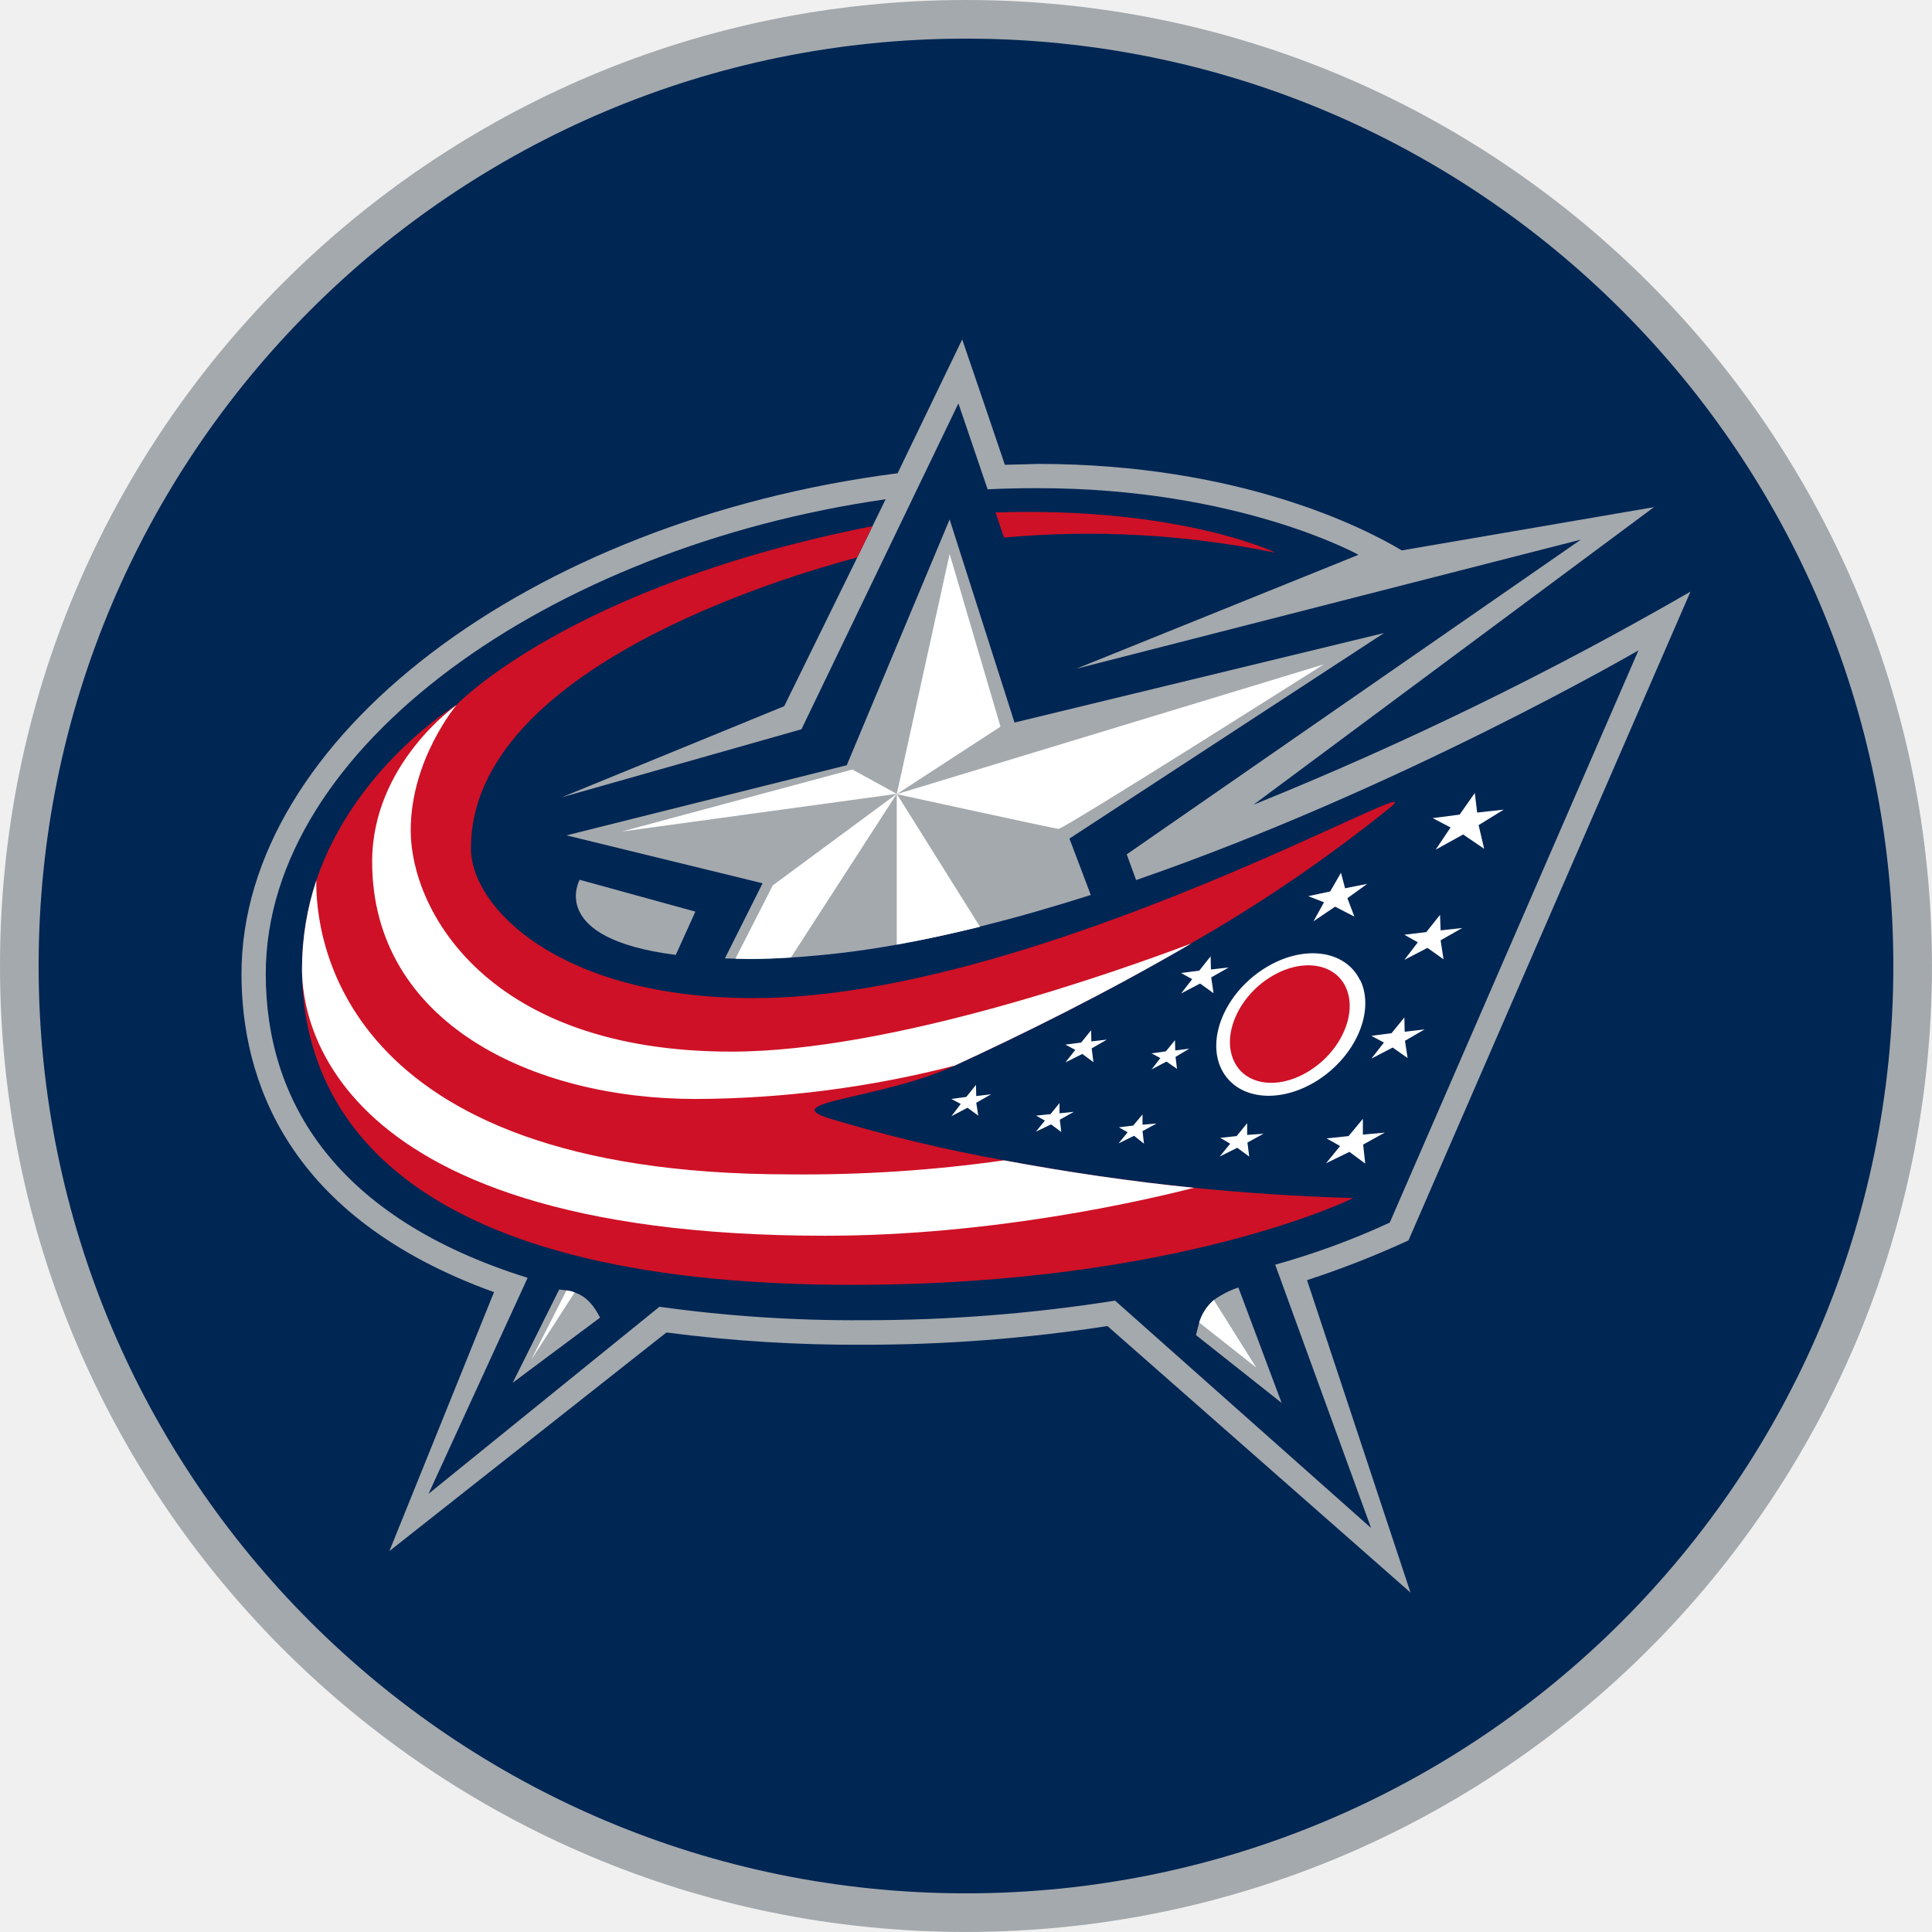
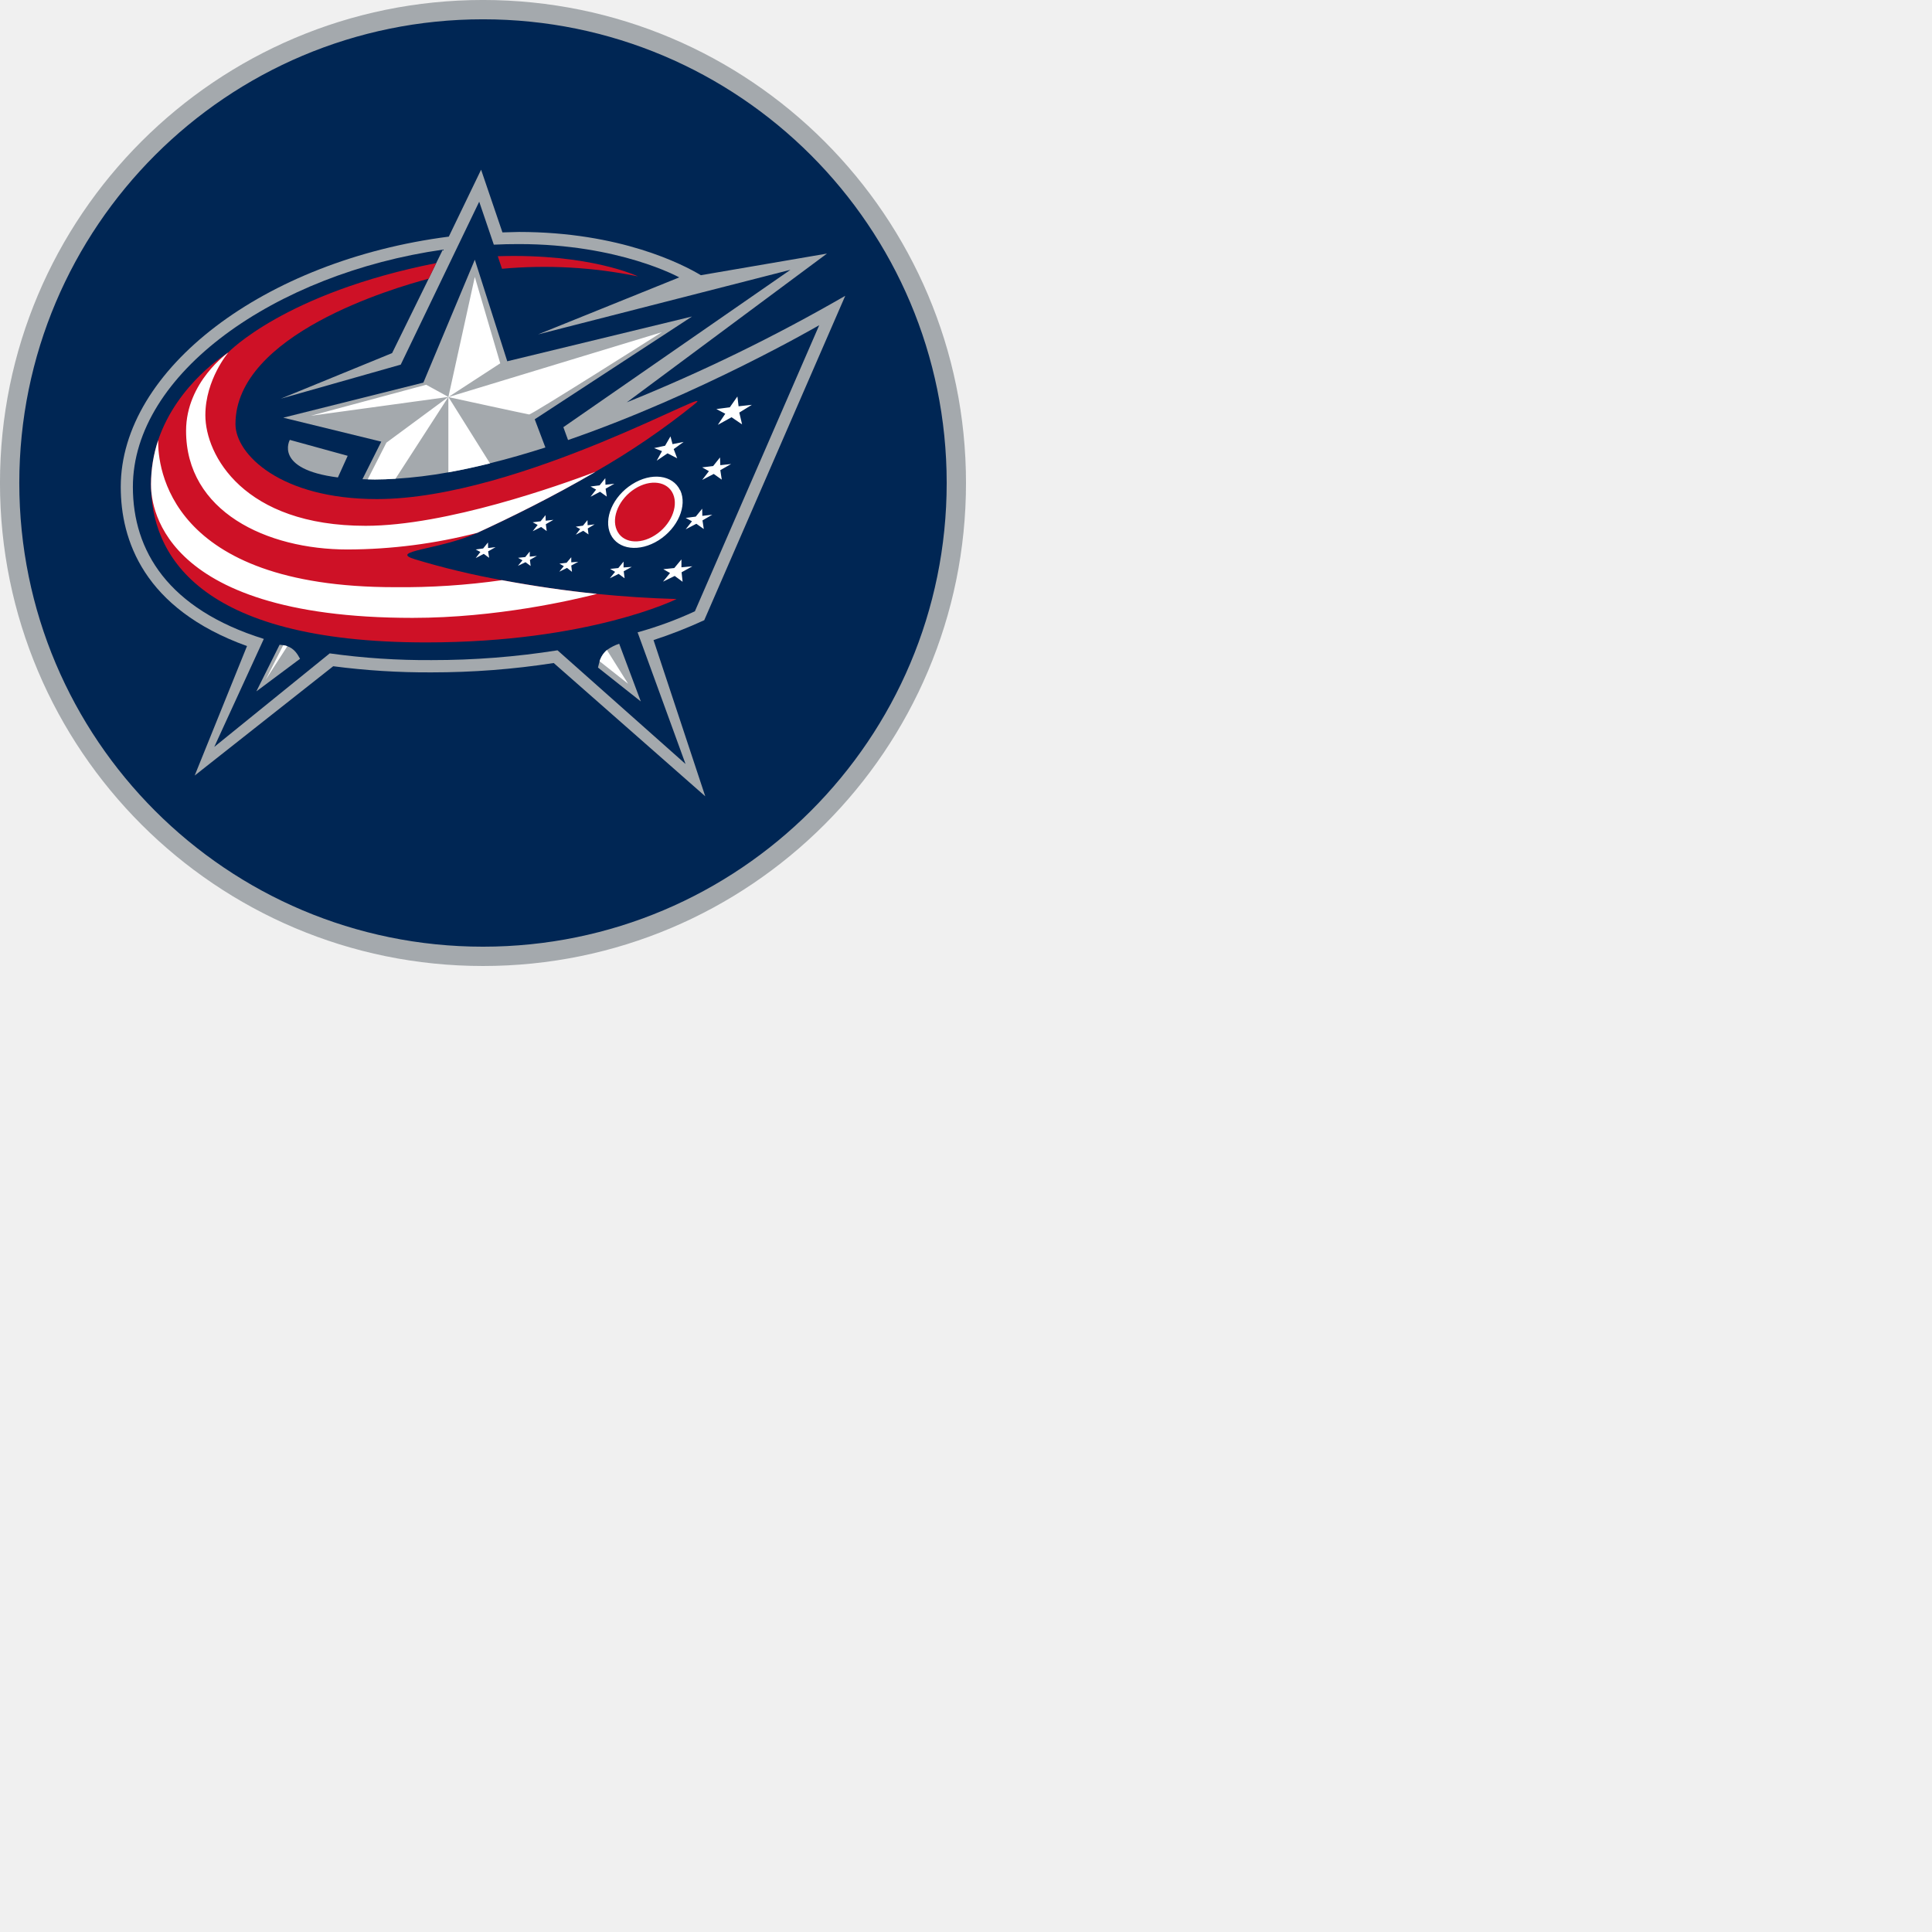
<svg xmlns="http://www.w3.org/2000/svg" width="200" height="200" viewBox="0 0 52.917 52.917" version="1.1" id="svg8">
  <defs id="defs2" />
  <g id="layer1">
-     <ellipse style="fill:#002654;stroke:#a4a9ad;stroke-width:1.058;stroke-miterlimit:4;stroke-dasharray:none;stroke-opacity:1;fill-opacity:1" id="path833" cx="26.458" cy="26.458" rx="25.929" ry="25.929" />
-     <g transform="matrix(0.1469902,0,0,0.1469902,-14.6987,-2.939631)" id="g877" style="clip-rule:evenodd;fill-rule:evenodd">
+     <ellipse style="fill:#002654;fill-opacity:1;stroke:#a4a9ad;stroke-width:0.529;stroke-miterlimit:4;stroke-dasharray:none;stroke-opacity:1" id="path833" cx="13.229" cy="13.229" rx="12.965" ry="12.965" />
+     <g transform="matrix(0.07349508,0,0,0.07349508,-7.34935,-1.469818)" id="g877" style="clip-rule:evenodd;fill-rule:evenodd">
      <path d="m 362.449,251.135 52.55,-120.896 c -26.176,15.119 -53.382,28.385 -81.413,39.699 l 74.606,-55.437 -46.997,8.06 c -6.698,-4.029 -30.061,-16.119 -67.8,-16.119 0,0 -3.321,0.109 -6.153,0.163 -1.362,-4.084 -7.951,-23.362 -7.951,-23.362 l -12.036,24.941 c -68.725,8.822 -122.257,49.448 -122.257,93.285 0,19.605 8.386,45.363 47.051,59.304 l -19.495,48.25 51.625,-40.735 c 12.169,1.59 24.432,2.355 36.704,2.288 15.224,0.008 30.427,-1.157 45.472,-3.486 l 56.473,49.666 -19.278,-58.215 c 6.436,-2.104 12.746,-4.577 18.897,-7.406 z" fill="#a4a9ad" id="path851" />
      <path d="m 405.306,141.186 c 0,0 -44.274,25.758 -93.612,42.803 l -1.742,-4.792 84.627,-58.651 -94.049,24.07 52.606,-21.239 c 0,0 -22.273,-12.416 -59.74,-12.416 -3.104,0 -6.262,0.054 -9.366,0.218 l -5.445,-16.011 -29.244,60.72 -44.71,12.689 41.496,-16.99 13.615,-27.719 2.831,-5.826 2.451,-5.01 c -62.408,8.931 -115.504,46.125 -115.504,88.439 0,23.743 13.069,45.472 48.793,56.635 l -18.461,40.244 43.021,-34.852 c 12.594,1.754 25.297,2.591 38.011,2.505 15.701,0.019 31.379,-1.2 46.888,-3.649 l 47.706,42.368 -17.863,-49.066 c 7.317,-2.031 14.456,-4.653 21.348,-7.842 z" fill="#002654" id="path853" />
      <path d="m 287.08,236.214 c -10.903,-1.958 -21.686,-4.54 -32.294,-7.733 -10.607,-3.193 9.313,-3.594 23.09,-9.911 12.308,-5.664 28.155,-13.451 44.111,-22.818 12.894,-7.368 25.186,-15.745 36.759,-25.051 11.573,-9.306 -64.64,35.289 -118.282,35.289 -36.05,0 -52.714,-16.773 -52.714,-27.937 0,-33.436 58.813,-50.699 71.992,-54.185 l 2.831,-5.826 c -56.526,11.163 -77.547,33.327 -77.547,33.327 0,0 -18.896,11.435 -26.085,32.674 -1.755,5.287 -2.656,10.821 -2.669,16.392 0,25.541 16.719,58.978 102.544,58.978 60.938,0 93.34,-16.174 93.34,-16.174 -9.911,-0.272 -19.822,-0.926 -29.679,-1.906 -11.871,-1.198 -23.689,-2.941 -35.397,-5.119 z m 50.645,-113.217 c 0,0 -17.698,-8.604 -52.225,-7.515 l 1.58,4.684 c 16.929,-1.538 33.992,-0.584 50.645,2.831 z" fill="#ce1126" id="path855" />
      <path d="m 225.924,197.93 3.648,-8.06 -21.565,-5.936 c 0,0 -6.154,10.947 17.917,13.996 z m -18.843,62.898 c -0.488,-0.197 -1.002,-0.326 -1.525,-0.381 -0.436,-0.054 -0.871,-0.109 -1.361,-0.163 l -8.659,17.373 16.283,-12.144 c -1.035,-1.906 -2.234,-3.813 -4.738,-4.684 z m 123.672,-0.926 c -1.633,0.546 -3.176,1.335 -4.574,2.341 -1.3,1.1 -2.247,2.559 -2.724,4.194 -0.218,0.708 -0.381,1.525 -0.599,2.341 l 15.956,12.635 -8.06,-21.511 z m 27.066,-121.93 -68.78,16.664 -12.09,-37.848 -19.168,45.799 -52.225,13.07 36.541,8.931 -7.025,13.996 1.96,0.054 c 0.871,0 1.742,0.054 2.722,0.054 2.506,0 5.065,-0.109 7.624,-0.272 6.612,-0.415 13.195,-1.215 19.714,-2.396 5.119,-0.926 10.292,-2.07 15.52,-3.377 6.862,-1.688 13.778,-3.703 20.64,-5.881 l -3.976,-10.511 58.597,-38.284 h -0.054 z" fill="#a4a9ad" id="path857" />
      <path d="m 229.572,224.778 c 16.296,-0.054 32.523,-2.139 48.303,-6.208 12.308,-5.664 28.155,-13.451 44.111,-22.763 -13.397,5.064 -55.71,20.149 -85.716,20.149 -45.472,0 -59.74,-26.357 -59.74,-41.224 0,-13.288 8.55,-23.362 8.55,-23.362 0,0 -15.738,10.945 -15.738,29.189 0,30.061 29.952,44.22 60.23,44.22 z m 123.89,-22.055 c -2.722,-5.773 -10.728,-6.807 -17.916,-2.234 -7.134,4.52 -10.728,12.852 -8.005,18.625 2.777,5.773 10.728,6.753 17.916,2.232 7.188,-4.575 10.729,-12.852 8.06,-18.624 h -0.054 z m -106.355,36.104 c -84.572,0 -88.329,-45.036 -88.166,-54.784 -1.755,5.287 -2.656,10.821 -2.669,16.392 -0.012,5.571 0.872,49.829 97.479,49.829 31.422,0 59.74,-6.644 68.725,-8.931 -11.871,-1.198 -23.689,-2.941 -35.397,-5.119 -13.239,1.877 -26.602,2.751 -39.973,2.614 z m 99.548,-95.027 -79.562,24.179 c 0,0 29.244,6.372 30.115,6.481 0.926,0.109 49.447,-30.659 49.447,-30.659 z m -69.705,-20.585 -9.856,44.764 19.333,-12.58 -9.476,-32.184 z m 55.438,106.083 -1.961,2.396 -3.049,0.327 1.851,1.09 -1.96,2.396 3.267,-1.633 2.234,1.633 -0.327,-2.614 2.995,-1.635 -3.049,0.218 v -2.178 z m 36.05,-35.942 -0.109,-2.886 -2.559,3.213 -4.085,0.491 2.506,1.416 -2.506,3.267 4.303,-2.232 2.995,2.124 -0.544,-3.539 4.03,-2.288 -4.03,0.436 z m -6.698,18.897 -0.054,-2.668 -2.396,2.94 -3.757,0.49 2.341,1.252 -2.341,2.996 3.975,-2.07 2.777,1.961 -0.49,-3.214 3.649,-2.124 -3.704,0.436 z m -7.787,19.168 v -2.94 l -2.668,3.213 -4.084,0.436 2.505,1.417 -2.615,3.213 4.357,-2.124 2.94,2.178 -0.381,-3.539 4.03,-2.234 -4.085,0.381 z m 26.249,-60.557 -4.956,0.546 -0.436,-3.649 -2.831,4.03 -5.01,0.653 3.323,1.742 -2.778,4.138 5.119,-2.831 3.92,2.668 -1.035,-4.41 z m -33.492,17.264 -1.96,3.539 4.03,-2.722 3.594,1.851 -1.307,-3.43 3.703,-2.669 -4.138,0.817 -0.762,-2.886 -2.015,3.485 -4.085,0.872 z m -21.074,12.47 -0.054,-2.396 -2.125,2.668 -3.376,0.436 2.069,1.145 -2.069,2.668 3.539,-1.851 2.506,1.797 -0.436,-2.94 3.267,-1.852 -3.321,0.381 V 200.6 Z m -12.743,28.972 v -1.906 l -1.742,2.069 -2.669,0.327 1.635,0.926 -1.689,2.07 2.887,-1.417 1.851,1.471 -0.272,-2.342 2.614,-1.416 -2.614,0.218 z m -15.466,-2.124 v -1.906 l -1.688,2.069 -2.669,0.272 1.635,0.926 -1.689,2.069 2.832,-1.361 1.906,1.416 -0.272,-2.287 2.614,-1.47 -2.668,0.272 z m 21.565,-11.709 -0.054,-1.906 -1.688,2.069 -2.669,0.381 1.633,0.872 -1.633,2.124 2.778,-1.47 1.96,1.361 -0.272,-2.234 2.559,-1.525 -2.614,0.327 z m -15.629,-1.688 -0.054,-2.069 -1.851,2.287 -2.941,0.381 1.851,0.98 -1.851,2.342 3.159,-1.58 2.069,1.526 -0.327,-2.56 2.831,-1.633 -2.886,0.327 z m -21.456,10.183 -0.054,-2.069 -1.797,2.234 -2.778,0.381 1.744,0.926 -1.744,2.287 2.996,-1.579 2.015,1.47 -0.381,-2.396 2.777,-1.58 -2.777,0.327 z m -44.874,-25.594 2.668,0.054 c 2.506,0 5.119,-0.109 7.678,-0.272 l 19.714,-30.496 -23.09,17.045 -6.971,13.669 z m 45.581,-5.936 -15.52,-24.778 v 28.1 c 5.228,-0.926 10.401,-2.069 15.52,-3.323 z m -83.647,80.706 8.114,-12.58 c -0.492,-0.184 -1.004,-0.312 -1.525,-0.381 z m 124.489,-6.971 10.62,8.386 -7.896,-12.58 c -1.289,1.111 -2.234,2.566 -2.724,4.194 z m -64.695,-103.034 -42.913,11.546 51.245,-7.025 -8.332,-4.575 z" fill="#ffffff" id="path859" />
      <path d="m 336.635,202.124 c -5.827,3.648 -8.876,10.564 -6.807,15.357 2.015,4.792 8.386,5.717 14.214,2.015 5.827,-3.649 8.876,-10.565 6.807,-15.357 -2.069,-4.793 -8.441,-5.664 -14.214,-2.015 z" fill="#ce1126" id="path861" />
    </g>
  </g>
</svg>
